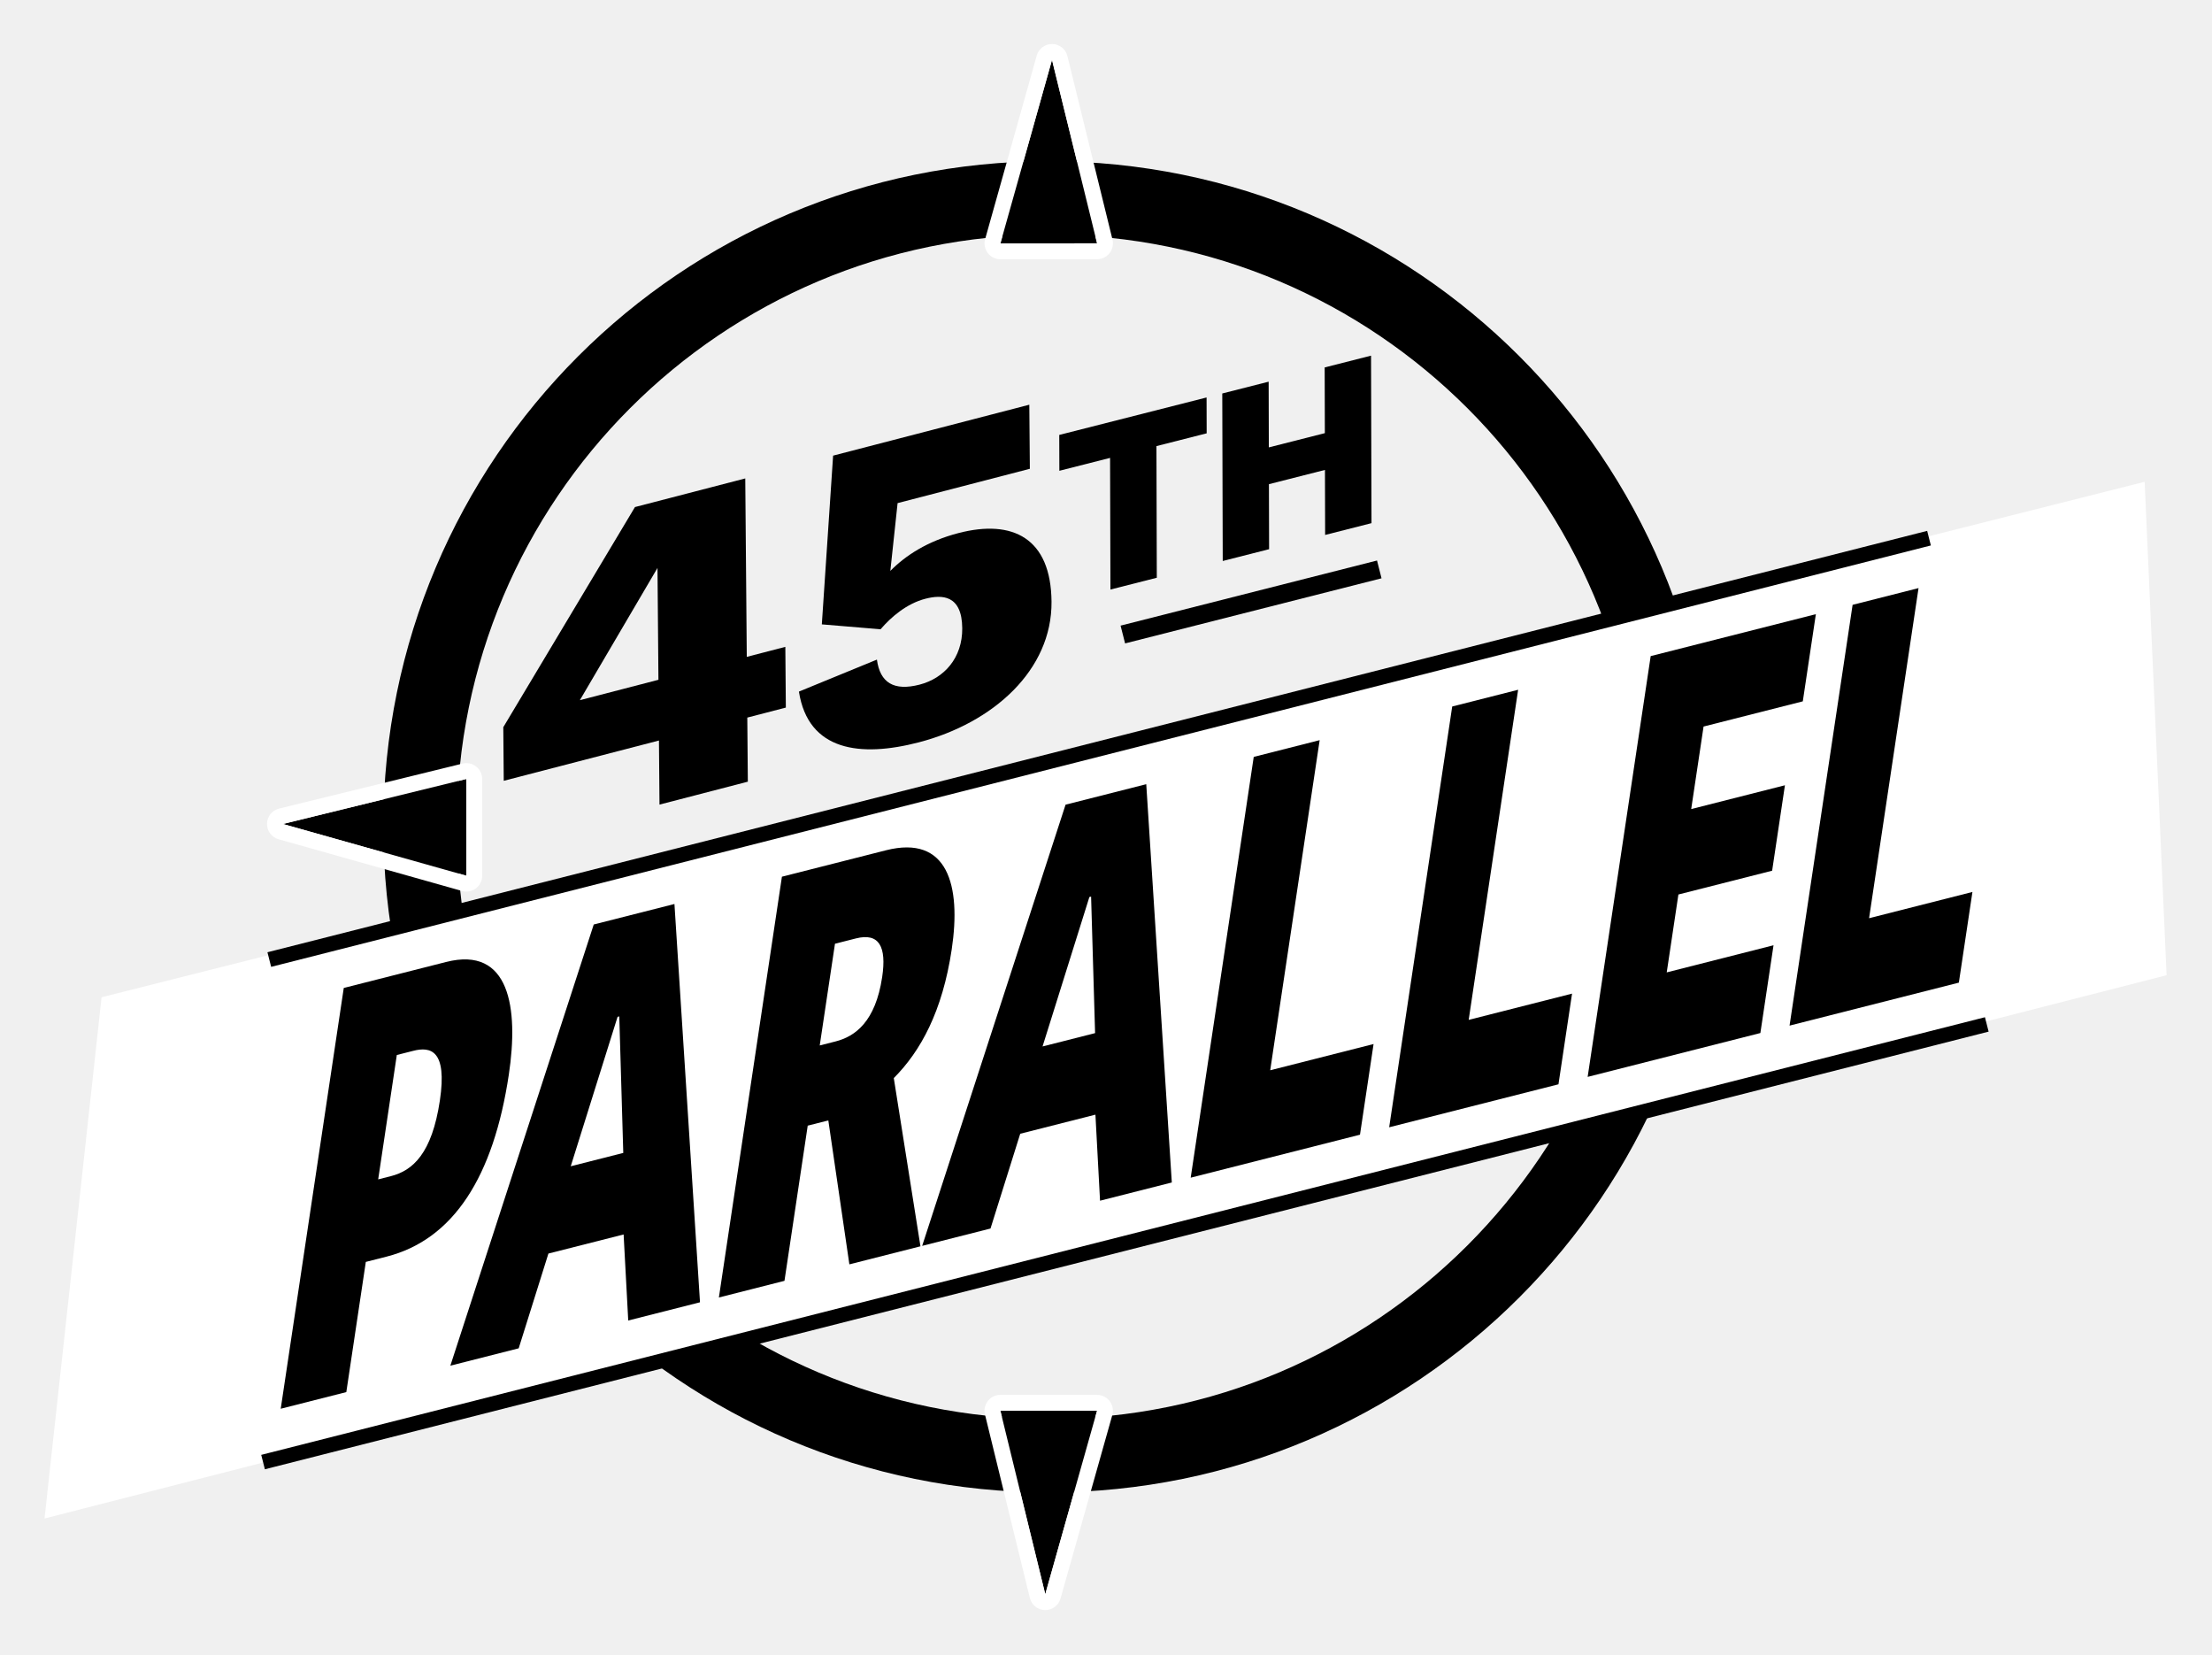
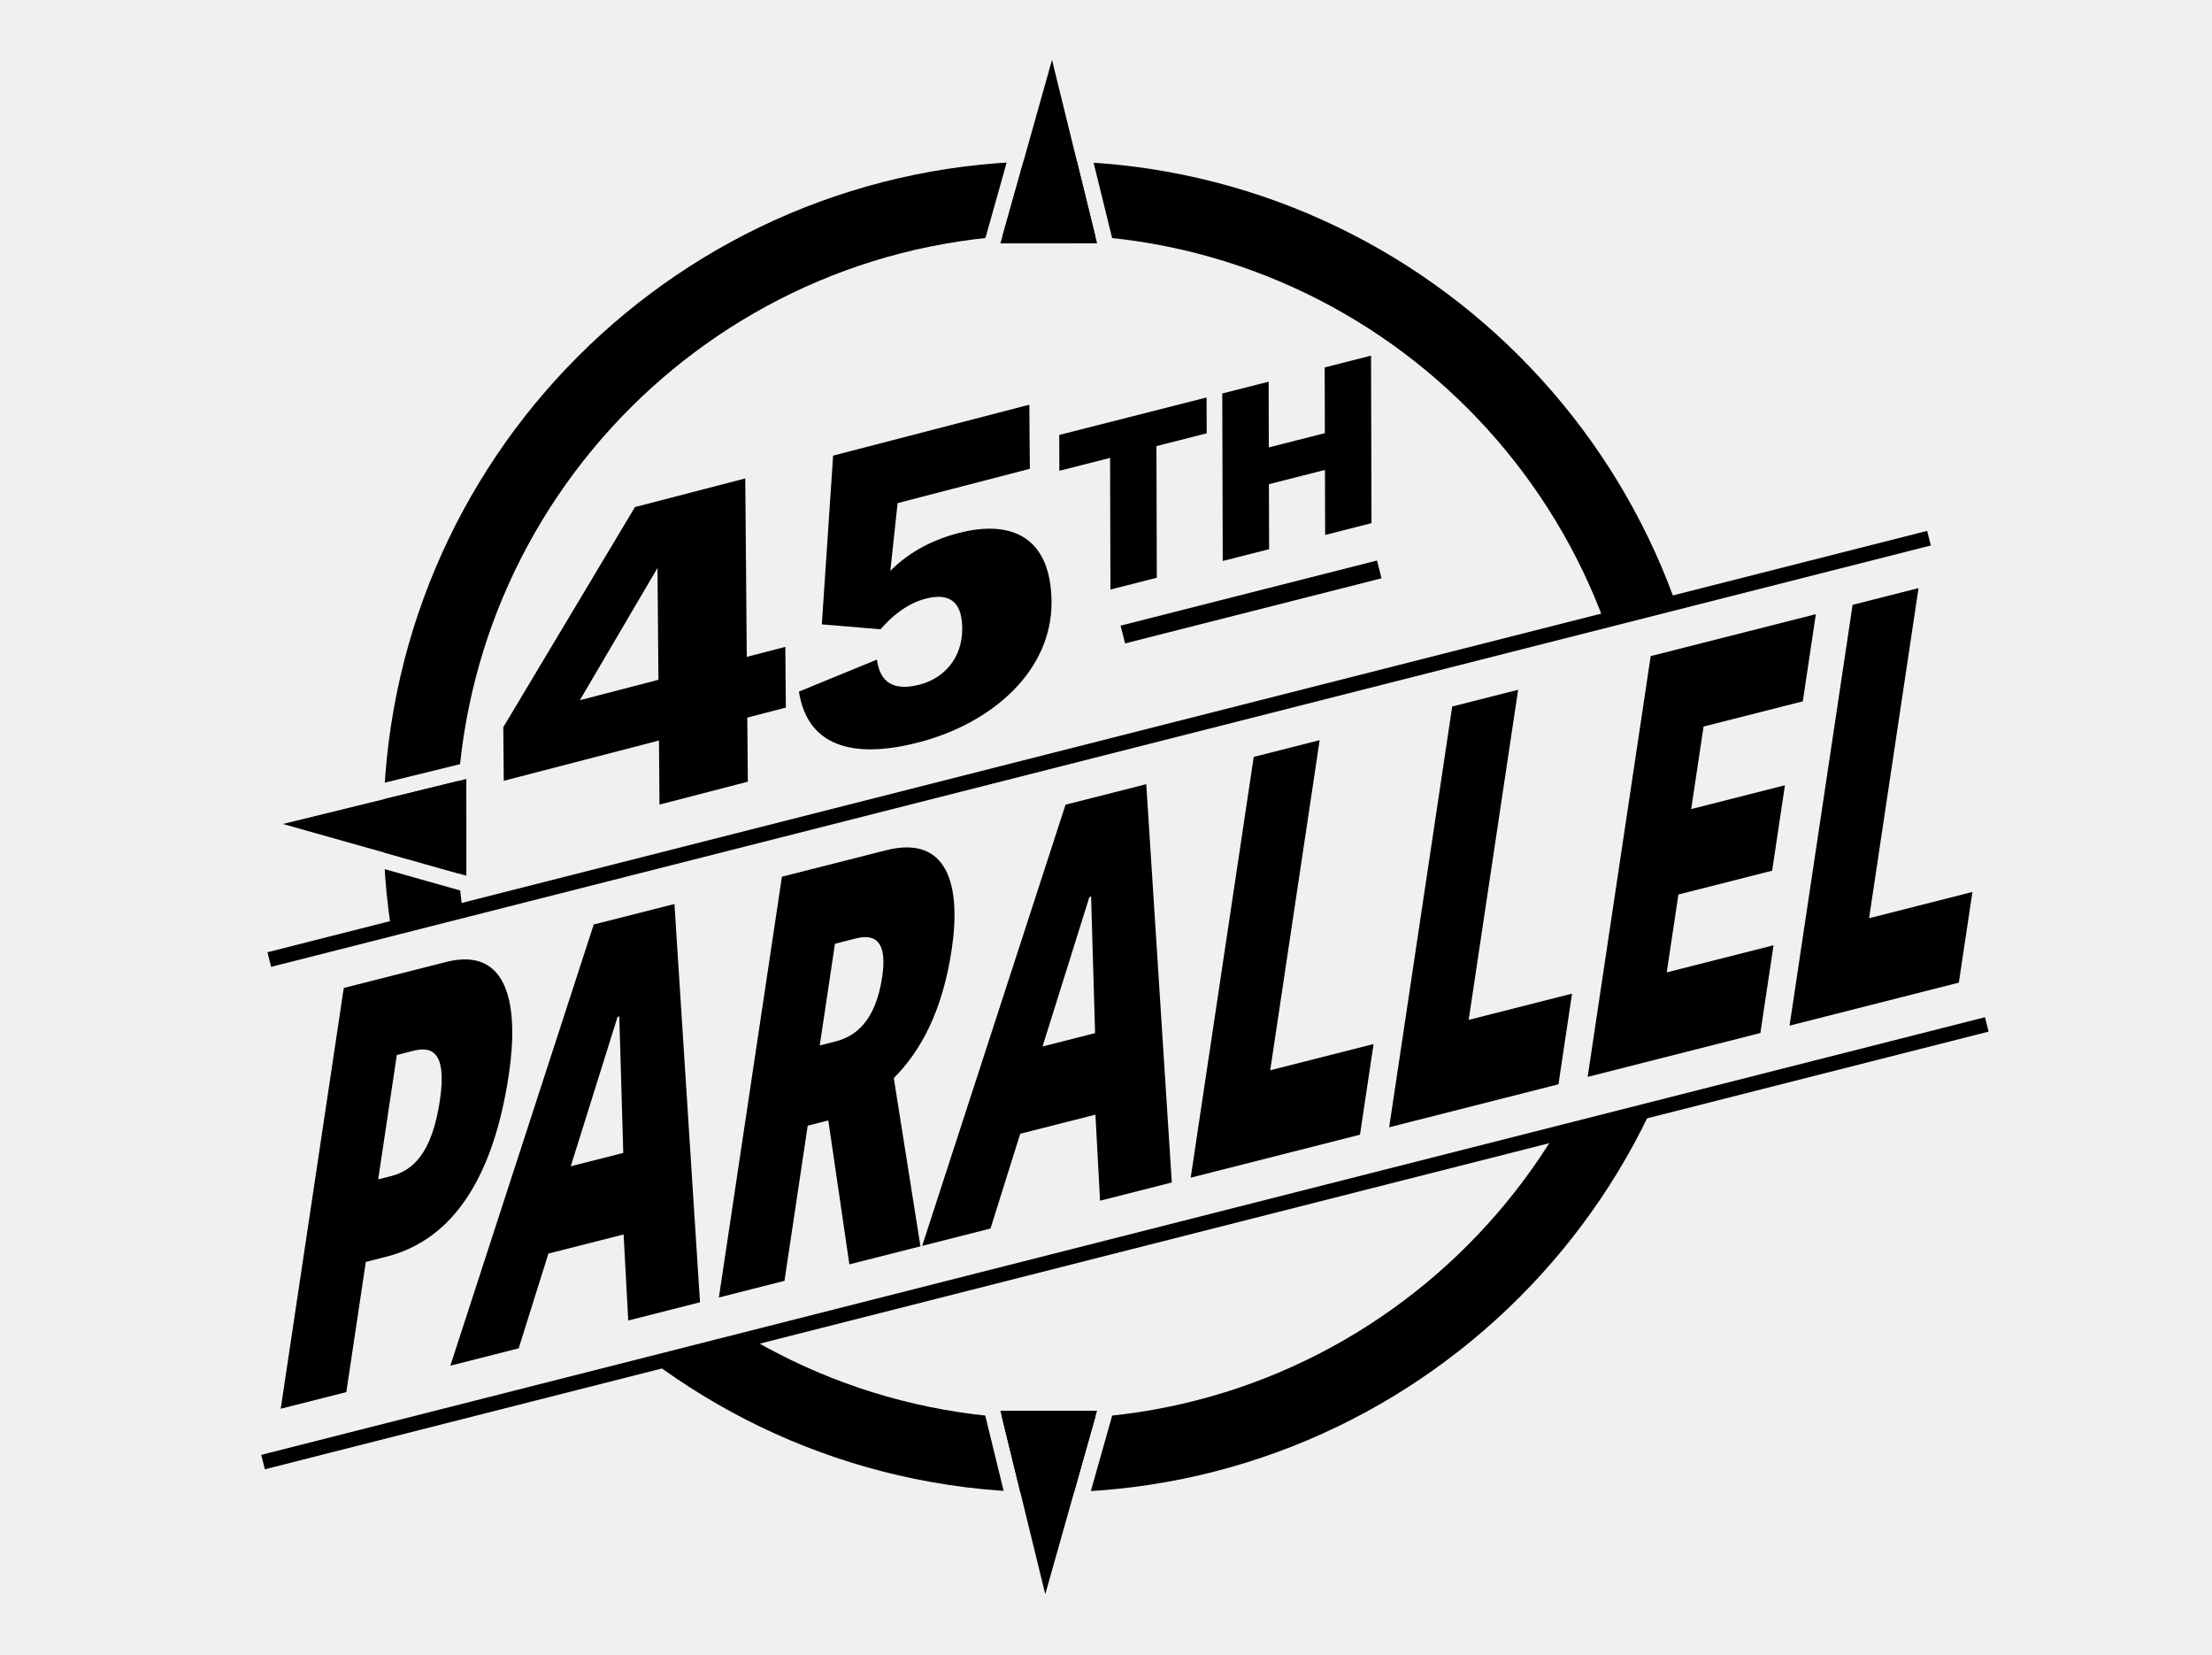
<svg xmlns="http://www.w3.org/2000/svg" width="100%" height="100%" viewBox="790 414 2105 1574" version="1.1" xml:space="preserve" style="fill-rule:evenodd;clip-rule:evenodd;stroke-linecap:round;stroke-linejoin:round;stroke-miterlimit:1.5;">
+   <defs>
+     <mask id="cutout" maskUnits="userSpaceOnUse" x="4600" y="1000" width="1450" height="1350">
+       <rect x="4600" y="1000" width="1450" height="1350" fill="white" />
+       <g transform="matrix(1.29286,0.0030306,-0.00302984,1.29254,4280.81,1030.84)">
+         <path d="M324.538,557.397L1314.82,305.081L1326.03,544.347L297.459,810.251L324.538,557.397Z" fill="black" />
+       </g>
+       <g transform="matrix(-0.000345015,-2.07544,2.07544,-0.000345015,4020.22,2269.03)">
+         <path d="M305.91,380.595L319.491,436.018C319.841,437.448 319.515,438.958 318.607,440.116C317.699,441.274 316.309,441.95 314.837,441.95L285.627,441.95C284.127,441.95 282.713,441.247 281.807,440.05C280.901,438.854 280.608,437.302 281.016,435.858L296.645,380.435C297.236,378.34 299.163,376.907 301.339,376.945C303.515,376.982 305.392,378.481 305.91,380.595ZM301.256,381.735L285.627,437.159L314.837,437.159L301.256,381.735Z" fill="black" />
+       </g>
+       <g transform="matrix(-2.07544,-0.000698157,0.000698157,-2.07544,5915.39,2918.97)">
+         <path d="M305.91,380.595L319.491,436.018C319.841,437.448 319.515,438.958 318.607,440.116C317.699,441.274 316.309,441.95 314.837,441.95L285.627,441.95C284.127,441.95 282.713,441.247 281.807,440.05C280.901,438.854 280.608,437.302 281.016,435.858L296.645,380.435C297.236,378.34 299.163,376.907 301.339,376.945C303.515,376.982 305.392,378.481 305.91,380.595ZM301.256,381.735L285.627,437.159L314.837,437.159L301.256,381.735Z" fill="black" />
+       </g>
+       <g transform="matrix(2.07544,-0.00142798,0.00142798,2.07544,4668.86,372.82)">
+         <path d="M305.91,380.595L319.491,436.018C319.841,437.448 319.515,438.958 318.607,440.116C317.699,441.274 316.309,441.95 314.837,441.95L285.627,441.95C284.127,441.95 282.713,441.247 281.807,440.05C280.901,438.854 280.608,437.302 281.016,435.858L296.645,380.435C297.236,378.34 299.163,376.907 301.339,376.945C303.515,376.982 305.392,378.481 305.91,380.595ZM301.256,381.735L285.627,437.159L314.837,437.159L301.256,381.735Z" fill="black" />
+       </g>
+     </mask>
+   </defs>
  <g transform="matrix(1.51768,0,0,1.51768,-6244.46,-1296.62)">
-     <g transform="matrix(0.920224,0,0,0.920224,4582.44,1172.25)">
-       <circle cx="771.739" cy="514.195" r="428.384" style="fill:none;stroke:black;stroke-width:50.05px;" />
-     </g>
-     <g transform="matrix(1.29286,0.0030306,-0.00302984,1.29254,4280.81,1030.84)">
-       <path d="M324.538,557.397L1314.82,305.081L1326.03,544.347L297.459,810.251L324.538,557.397Z" style="fill:white;" />
+     <g mask="url(#cutout)">
+       <g transform="matrix(0.920224,0,0,0.920224,4582.44,1172.25)">
+         <circle cx="771.739" cy="514.195" r="428.384" style="fill:none;stroke:black;stroke-width:50.05px;" />
+       </g>
    </g>
    <g transform="matrix(0.948689,-0.240834,-0.240542,1.60527,4682.41,1480.01)">
      <path d="M271.347,313.664L284.964,313.664C329.448,313.664 350.328,292.103 350.328,252.386C350.328,226.286 337.618,200.185 295.631,200.185L227.998,200.185L227.998,364.503L271.347,364.503L271.347,313.664ZM271.347,281.436L271.347,232.867L282.241,232.867C293.589,232.867 305.617,236.045 305.617,255.79C305.617,276.443 294.27,281.436 279.744,281.436L271.347,281.436Z" style="fill-rule:nonzero;" />
      <path d="M393.223,200.185L340.115,364.503L385.28,364.503L395.947,329.097L445.65,329.097L457.679,364.503L505.113,364.503L446.558,200.185L393.223,200.185ZM437.026,295.962L402.301,295.962L419.096,240.13L420.231,240.13L437.026,295.962Z" style="fill-rule:nonzero;" />
      <path d="M615.188,293.465C630.848,285.295 641.742,271.45 641.742,247.166C641.742,222.2 627.216,200.185 586.364,200.185L517.596,200.185L517.596,364.503L560.945,364.503L560.945,303.905L574.562,303.905L603.84,364.503L650.82,364.503L615.188,293.465ZM560.945,272.585L560.945,232.867L574.789,232.867C590.222,232.867 596.804,239.449 596.804,251.251C596.804,268.727 584.321,272.585 571.385,272.585L560.945,272.585Z" style="fill-rule:nonzero;" />
      <path d="M705.063,200.185L651.955,364.503L697.119,364.503L707.786,329.097L757.49,329.097L769.519,364.503L816.953,364.503L758.398,200.185L705.063,200.185ZM748.866,295.962L714.141,295.962L730.936,240.13L732.071,240.13L748.866,295.962Z" style="fill-rule:nonzero;" />
      <path d="M873.012,200.185L829.436,200.185L829.436,364.503L941.326,364.503L941.326,329.097L873.012,329.097L873.012,200.185Z" style="fill-rule:nonzero;" />
      <path d="M1004.19,200.185L960.617,200.185L960.617,364.503L1072.51,364.503L1072.51,329.097L1004.19,329.097L1004.19,200.185Z" style="fill-rule:nonzero;" />
      <path d="M1135.38,299.82L1197.33,299.82L1197.33,266.457L1135.38,266.457L1135.38,234.229L1200.97,234.229L1200.97,200.185L1091.8,200.185L1091.8,364.503L1205.96,364.503L1205.96,330.232L1135.38,330.232L1135.38,299.82Z" style="fill-rule:nonzero;" />
      <path d="M1268.83,200.185L1225.25,200.185L1225.25,364.503L1337.14,364.503L1337.14,329.097L1268.83,329.097L1268.83,200.185Z" style="fill-rule:nonzero;" />
    </g>
    <g transform="matrix(1.23601,-0.0480459,-0.0480459,1.05892,4427.24,1183.58)">
      <path d="M329.664,528.383L1154.67,318.972" style="fill:none;stroke:black;stroke-width:9.02px;stroke-linecap:square;" />
    </g>
    <g transform="matrix(0.244128,0.203722,0.203722,0.995018,5151.96,931.716)">
      <path d="M329.664,528.383L1154.67,318.972" style="fill:none;stroke:black;stroke-width:10.99px;stroke-linecap:square;" />
    </g>
    <g transform="matrix(1.28141,-0.0595686,-0.0595686,1.06185,4414.58,1500.81)">
      <path d="M329.664,528.383L1154.67,318.972" style="fill:none;stroke:black;stroke-width:8.9px;stroke-linecap:square;" />
    </g>
    <g transform="matrix(1.10209,-0.285968,0.00802537,0.945567,4768.66,1394.67)">
      <path d="M301.828,326.554L301.828,284.069L323.764,284.069L323.764,243.806L301.828,243.806L301.828,125.516L239.073,125.516L163.267,248.527L163.267,284.069L251.568,284.069L251.568,326.554L301.828,326.554ZM206.862,243.806L251.568,169.666L251.568,243.806L206.862,243.806Z" style="fill-rule:nonzero;" />
      <path d="M344.59,235.198L377.911,248.527C384.02,242.14 392.906,236.031 403.458,236.031C412.899,236.031 424.283,239.641 424.283,261.855C424.283,281.57 413.732,291.844 399.848,291.844C385.131,291.844 377.356,283.792 375.69,267.964L331.262,275.739C336.26,316.835 365.971,329.886 399.015,329.886C441.499,329.886 475.098,304.895 475.098,259.634C475.098,217.427 453.44,198.267 422.617,198.267C404.846,198.267 392.351,204.098 383.743,211.596L388.185,168L463.436,168L463.436,125.516L351.81,125.516L344.59,235.198Z" style="fill-rule:nonzero;" />
    </g>
    <g transform="matrix(1.22052,-0.310273,0.00320461,1.16897,4858.1,1347.51)">
      <path d="M410.906,230.358L410.906,159.762L436.712,159.762L436.712,140.531L361.03,140.531L361.03,159.762L387.084,159.762L387.084,230.358L410.906,230.358Z" style="fill-rule:nonzero;" />
      <path d="M521.204,140.531L497.383,140.531L497.383,175.767L468.599,175.767L468.599,140.531L444.777,140.531L444.777,230.358L468.599,230.358L468.599,195.494L497.383,195.494L497.383,230.358L521.204,230.358L521.204,140.531Z" style="fill-rule:nonzero;" />
    </g>
    <g transform="matrix(-0.000345015,-2.07544,2.07544,-0.000345015,4020.22,2269.03)">
      <path d="M301.256,381.735L314.837,437.159L285.627,437.159L301.256,381.735Z" />
-       <path d="M305.91,380.595L319.491,436.018C319.841,437.448 319.515,438.958 318.607,440.116C317.699,441.274 316.309,441.95 314.837,441.95L285.627,441.95C284.127,441.95 282.713,441.247 281.807,440.05C280.901,438.854 280.608,437.302 281.016,435.858L296.645,380.435C297.236,378.34 299.163,376.907 301.339,376.945C303.515,376.982 305.392,378.481 305.91,380.595ZM301.256,381.735L285.627,437.159L314.837,437.159L301.256,381.735Z" style="fill:white;" />
    </g>
    <g transform="matrix(-2.07544,-0.000698157,0.000698157,-2.07544,5915.39,2918.97)">
      <path d="M301.256,381.735L314.837,437.159L285.627,437.159L301.256,381.735Z" />
-       <path d="M305.91,380.595L319.491,436.018C319.841,437.448 319.515,438.958 318.607,440.116C317.699,441.274 316.309,441.95 314.837,441.95L285.627,441.95C284.127,441.95 282.713,441.247 281.807,440.05C280.901,438.854 280.608,437.302 281.016,435.858L296.645,380.435C297.236,378.34 299.163,376.907 301.339,376.945C303.515,376.982 305.392,378.481 305.91,380.595ZM301.256,381.735L285.627,437.159L314.837,437.159L301.256,381.735Z" style="fill:white;" />
    </g>
    <g transform="matrix(2.07544,-0.00142798,0.00142798,2.07544,4668.86,372.82)">
      <path d="M301.256,381.735L314.837,437.159L285.627,437.159L301.256,381.735Z" />
-       <path d="M305.91,380.595L319.491,436.018C319.841,437.448 319.515,438.958 318.607,440.116C317.699,441.274 316.309,441.95 314.837,441.95L285.627,441.95C284.127,441.95 282.713,441.247 281.807,440.05C280.901,438.854 280.608,437.302 281.016,435.858L296.645,380.435C297.236,378.34 299.163,376.907 301.339,376.945C303.515,376.982 305.392,378.481 305.91,380.595ZM301.256,381.735L285.627,437.159L314.837,437.159L301.256,381.735Z" style="fill:white;" />
    </g>
  </g>
</svg>
